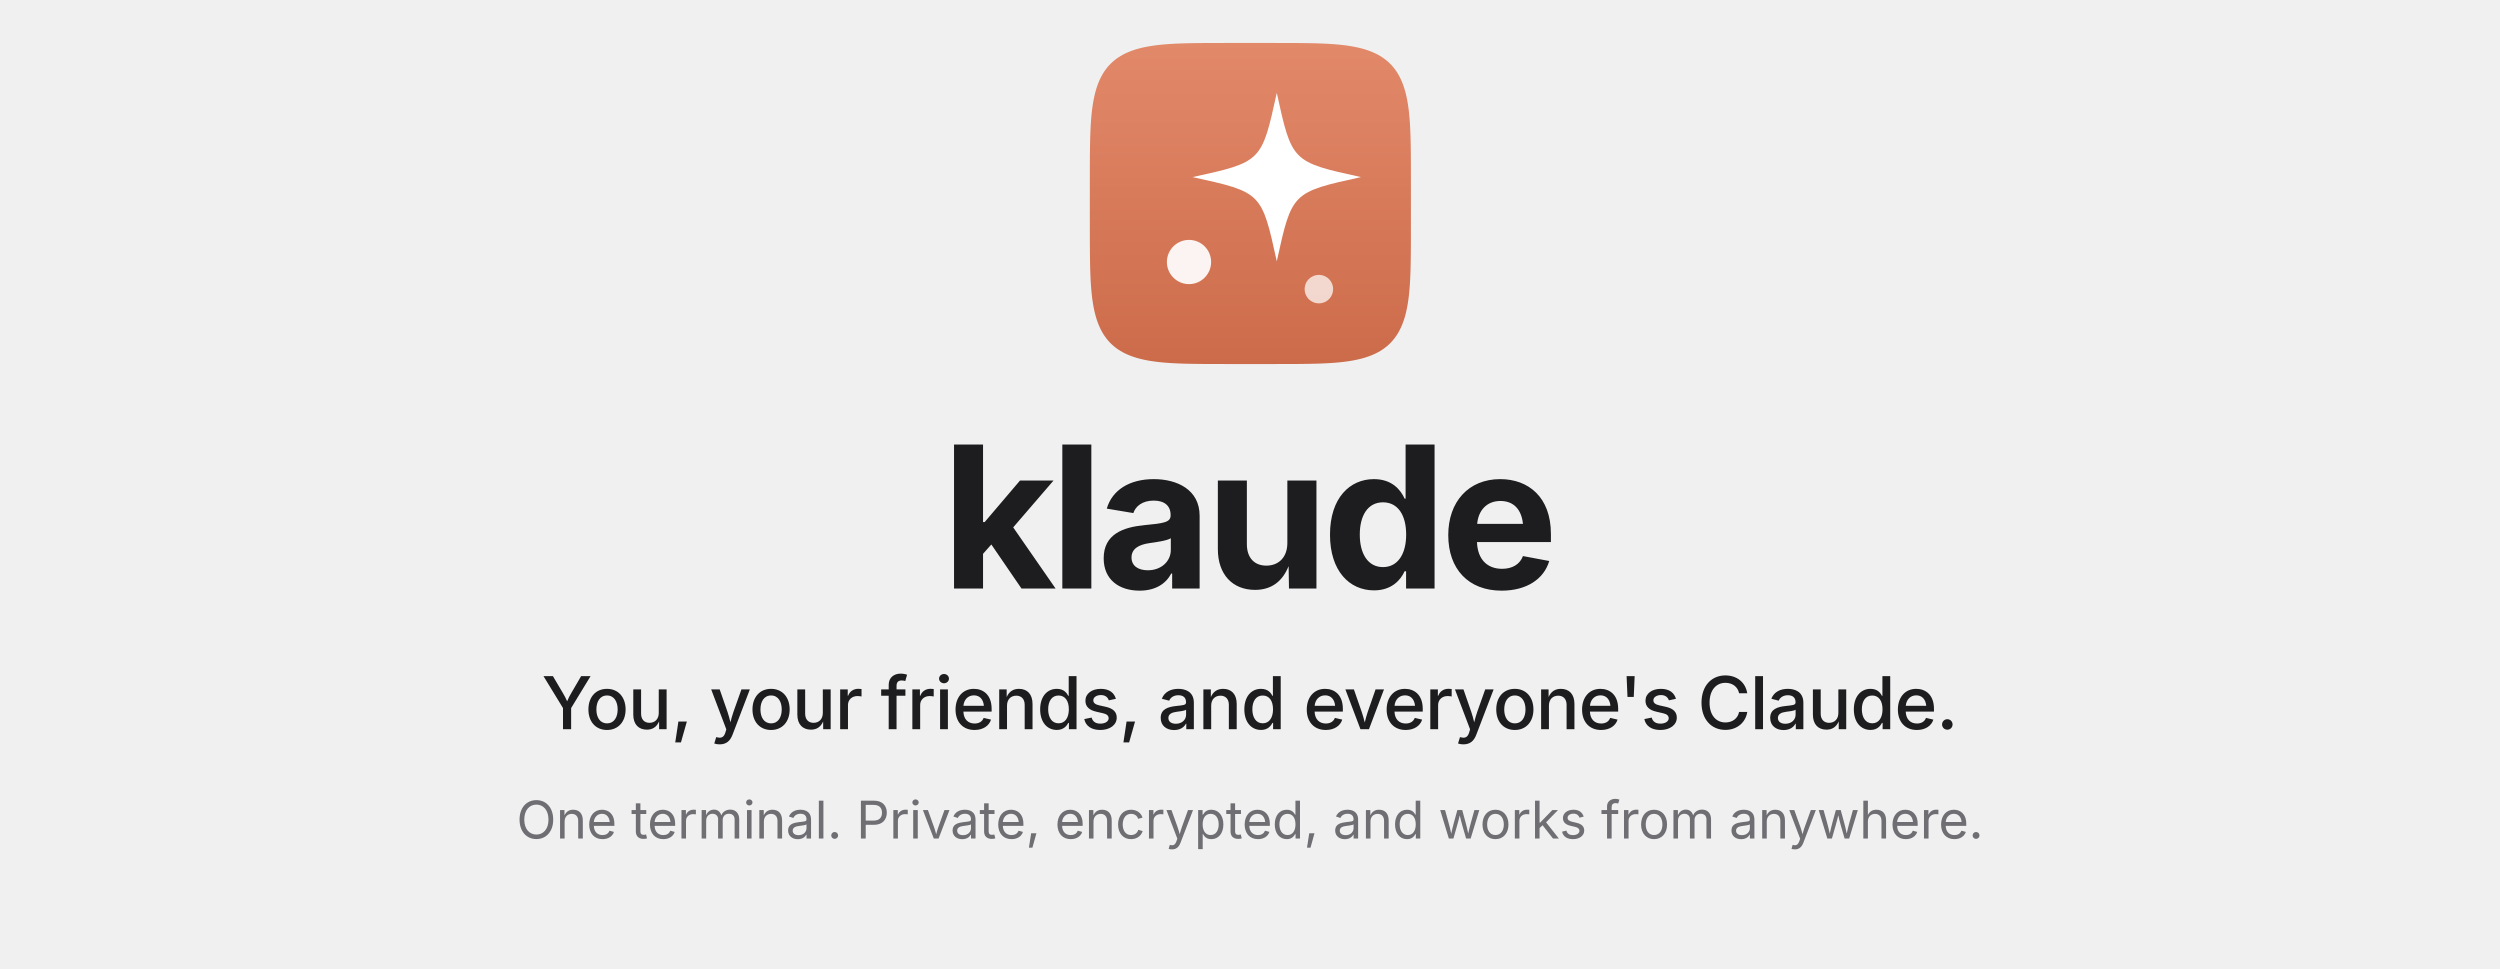
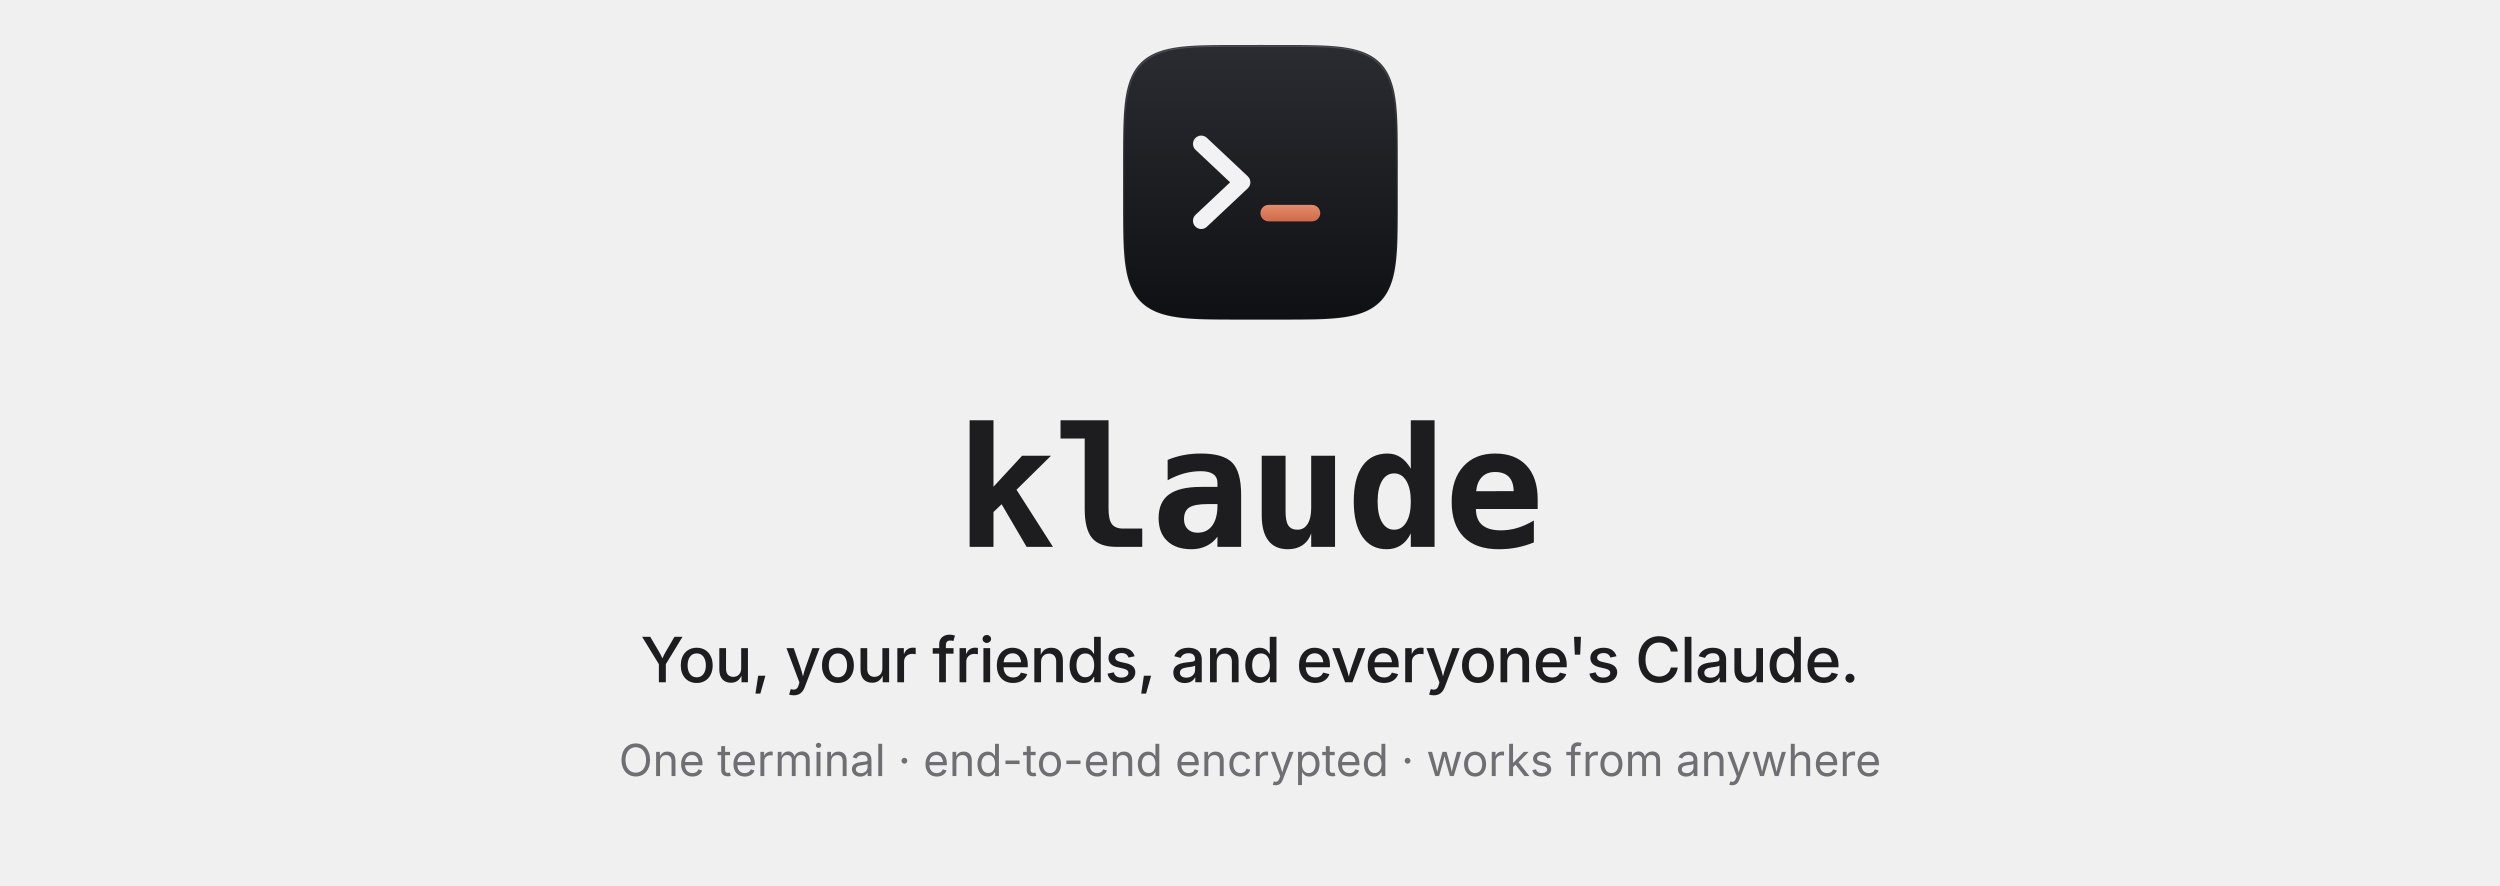
- <svg xmlns="http://www.w3.org/2000/svg" width="960" height="372" viewBox="0 0 960 372" role="img" aria-label="klaude — group chat for you, your friends, and everyone's Claude">
-   <g transform="translate(410 8) scale(0.137)">
+ <svg xmlns="http://www.w3.org/2000/svg" width="960" height="340" viewBox="0 0 960 340" role="img" aria-label="klaude: you, your friends, and everyone's Claude">
+   <g transform="translate(424 10) scale(0.1172)">
    <defs>
      <linearGradient id="blbg" x1="0" y1="0" x2="0" y2="1">
-         <stop offset="0" stop-color="#E2896A" />
-         <stop offset="1" stop-color="#CC6B4A" />
+         <stop offset="0" stop-color="#2A2C31" />
+         <stop offset="1" stop-color="#0F1013" />
+       </linearGradient>
+       <linearGradient id="blrim" x1="0" y1="0" x2="0" y2="1">
+         <stop offset="0" stop-color="#FFFFFF" stop-opacity="0.16" />
+         <stop offset="0.35" stop-color="#FFFFFF" stop-opacity="0.04" />
+         <stop offset="1" stop-color="#FFFFFF" stop-opacity="0" />
+       </linearGradient>
+       <linearGradient id="blcursor" x1="0" y1="0" x2="0" y2="1">
+         <stop offset="0" stop-color="#E58C6C" />
+         <stop offset="1" stop-color="#CF6A48" />
      </linearGradient>
    </defs>
    <path d="M962.00,512.00 L961.94,616.80 L961.75,650.27 L961.44,674.58 L961.01,694.35 L960.46,711.29 L959.78,726.26 L958.97,739.75 L958.04,752.08 L956.98,763.47 L955.80,774.07 L954.49,783.99 L953.06,793.32 L951.49,802.14 L949.80,810.50 L947.97,818.44 L946.01,826.01 L943.92,833.22 L941.70,840.12 L939.34,846.72 L936.84,853.04 L934.20,859.09 L931.42,864.90 L928.50,870.48 L925.42,875.83 L922.20,880.97 L918.83,885.90 L915.30,890.64 L911.62,895.19 L907.77,899.56 L903.75,903.75 L899.56,907.77 L895.19,911.62 L890.64,915.30 L885.90,918.83 L880.97,922.20 L875.83,925.42 L870.48,928.50 L864.90,931.42 L859.09,934.20 L853.04,936.84 L846.72,939.34 L840.12,941.70 L833.22,943.92 L826.01,946.01 L818.44,947.97 L810.50,949.80 L802.14,951.49 L793.32,953.06 L783.99,954.49 L774.07,955.80 L763.47,956.98 L752.08,958.04 L739.75,958.97 L726.26,959.78 L711.29,960.46 L694.35,961.01 L674.58,961.44 L650.27,961.75 L616.80,961.94 L512.00,962.00 L407.20,961.94 L373.73,961.75 L349.42,961.44 L329.65,961.01 L312.71,960.46 L297.74,959.78 L284.25,958.97 L271.92,958.04 L260.53,956.98 L249.93,955.80 L240.01,954.49 L230.68,953.06 L221.86,951.49 L213.50,949.80 L205.56,947.97 L197.99,946.01 L190.78,943.92 L183.88,941.70 L177.28,939.34 L170.96,936.84 L164.91,934.20 L159.10,931.42 L153.52,928.50 L148.17,925.42 L143.03,922.20 L138.10,918.83 L133.36,915.30 L128.81,911.62 L124.44,907.77 L120.25,903.75 L116.23,899.56 L112.38,895.19 L108.70,890.64 L105.17,885.90 L101.80,880.97 L98.58,875.83 L95.50,870.48 L92.58,864.90 L89.80,859.09 L87.16,853.04 L84.66,846.72 L82.30,840.12 L80.08,833.22 L77.99,826.01 L76.03,818.44 L74.20,810.50 L72.51,802.14 L70.94,793.32 L69.51,783.99 L68.20,774.07 L67.02,763.47 L65.96,752.08 L65.03,739.75 L64.22,726.26 L63.54,711.29 L62.99,694.35 L62.56,674.58 L62.25,650.27 L62.06,616.80 L62.00,512.00 L62.06,407.20 L62.25,373.73 L62.56,349.42 L62.99,329.65 L63.54,312.71 L64.22,297.74 L65.03,284.25 L65.96,271.92 L67.02,260.53 L68.20,249.93 L69.51,240.01 L70.94,230.68 L72.51,221.86 L74.20,213.50 L76.03,205.56 L77.99,197.99 L80.08,190.78 L82.30,183.88 L84.66,177.28 L87.16,170.96 L89.80,164.91 L92.58,159.10 L95.50,153.52 L98.58,148.17 L101.80,143.03 L105.17,138.10 L108.70,133.36 L112.38,128.81 L116.23,124.44 L120.25,120.25 L124.44,116.23 L128.81,112.38 L133.36,108.70 L138.10,105.17 L143.03,101.80 L148.17,98.58 L153.52,95.50 L159.10,92.58 L164.91,89.80 L170.96,87.16 L177.28,84.66 L183.88,82.30 L190.78,80.08 L197.99,77.99 L205.56,76.03 L213.50,74.20 L221.86,72.51 L230.68,70.94 L240.01,69.51 L249.93,68.20 L260.53,67.02 L271.92,65.96 L284.25,65.03 L297.74,64.22 L312.71,63.54 L329.65,62.99 L349.42,62.56 L373.73,62.25 L407.20,62.06 L512.00,62.00 L616.80,62.06 L650.27,62.25 L674.58,62.56 L694.35,62.99 L711.29,63.54 L726.26,64.22 L739.75,65.03 L752.08,65.96 L763.47,67.02 L774.07,68.20 L783.99,69.51 L793.32,70.94 L802.14,72.51 L810.50,74.20 L818.44,76.03 L826.01,77.99 L833.22,80.08 L840.12,82.30 L846.72,84.66 L853.04,87.16 L859.09,89.80 L864.90,92.58 L870.48,95.50 L875.83,98.58 L880.97,101.80 L885.90,105.17 L890.64,108.70 L895.19,112.38 L899.56,116.23 L903.75,120.25 L907.77,124.44 L911.62,128.81 L915.30,133.36 L918.83,138.10 L922.20,143.03 L925.42,148.17 L928.50,153.52 L931.42,159.10 L934.20,164.91 L936.84,170.96 L939.34,177.28 L941.70,183.88 L943.92,190.78 L946.01,197.99 L947.97,205.56 L949.80,213.50 L951.49,221.86 L953.06,230.68 L954.49,240.01 L955.80,249.93 L956.98,260.53 L958.04,271.92 L958.97,284.25 L959.78,297.74 L960.46,312.71 L961.01,329.65 L961.44,349.42 L961.75,373.73 L961.94,407.20 Z" fill="url(#blbg)" />
-     <path d="M586,202 C628.48,395.52 628.48,395.52 822,438 C628.48,480.48 628.48,480.48 586,674 C543.52,480.48 543.52,480.48 350,438 C543.52,395.52 543.52,395.52 586,202 Z" fill="#FFFFFF" />
-     <circle cx="340" cy="676" r="62" fill="#FFFFFF" fill-opacity="0.92" />
-     <circle cx="704" cy="752" r="40" fill="#FFFFFF" fill-opacity="0.72" />
+     <path d="M962.00,512.00 L961.94,616.80 L961.75,650.27 L961.44,674.58 L961.01,694.35 L960.46,711.29 L959.78,726.26 L958.97,739.75 L958.04,752.08 L956.98,763.47 L955.80,774.07 L954.49,783.99 L953.06,793.32 L951.49,802.14 L949.80,810.50 L947.97,818.44 L946.01,826.01 L943.92,833.22 L941.70,840.12 L939.34,846.72 L936.84,853.04 L934.20,859.09 L931.42,864.90 L928.50,870.48 L925.42,875.83 L922.20,880.97 L918.83,885.90 L915.30,890.64 L911.62,895.19 L907.77,899.56 L903.75,903.75 L899.56,907.77 L895.19,911.62 L890.64,915.30 L885.90,918.83 L880.97,922.20 L875.83,925.42 L870.48,928.50 L864.90,931.42 L859.09,934.20 L853.04,936.84 L846.72,939.34 L840.12,941.70 L833.22,943.92 L826.01,946.01 L818.44,947.97 L810.50,949.80 L802.14,951.49 L793.32,953.06 L783.99,954.49 L774.07,955.80 L763.47,956.98 L752.08,958.04 L739.75,958.97 L726.26,959.78 L711.29,960.46 L694.35,961.01 L674.58,961.44 L650.27,961.75 L616.80,961.94 L512.00,962.00 L407.20,961.94 L373.73,961.75 L349.42,961.44 L329.65,961.01 L312.71,960.46 L297.74,959.78 L284.25,958.97 L271.92,958.04 L260.53,956.98 L249.93,955.80 L240.01,954.49 L230.68,953.06 L221.86,951.49 L213.50,949.80 L205.56,947.97 L197.99,946.01 L190.78,943.92 L183.88,941.70 L177.28,939.34 L170.96,936.84 L164.91,934.20 L159.10,931.42 L153.52,928.50 L148.17,925.42 L143.03,922.20 L138.10,918.83 L133.36,915.30 L128.81,911.62 L124.44,907.77 L120.25,903.75 L116.23,899.56 L112.38,895.19 L108.70,890.64 L105.17,885.90 L101.80,880.97 L98.58,875.83 L95.50,870.48 L92.58,864.90 L89.80,859.09 L87.16,853.04 L84.66,846.72 L82.30,840.12 L80.08,833.22 L77.99,826.01 L76.03,818.44 L74.20,810.50 L72.51,802.14 L70.94,793.32 L69.51,783.99 L68.20,774.07 L67.02,763.47 L65.96,752.08 L65.03,739.75 L64.22,726.26 L63.54,711.29 L62.99,694.35 L62.56,674.58 L62.25,650.27 L62.06,616.80 L62.00,512.00 L62.06,407.20 L62.25,373.73 L62.56,349.42 L62.99,329.65 L63.54,312.71 L64.22,297.74 L65.03,284.25 L65.96,271.92 L67.02,260.53 L68.20,249.93 L69.51,240.01 L70.94,230.68 L72.51,221.86 L74.20,213.50 L76.03,205.56 L77.99,197.99 L80.08,190.78 L82.30,183.88 L84.66,177.28 L87.16,170.96 L89.80,164.91 L92.58,159.10 L95.50,153.52 L98.58,148.17 L101.80,143.03 L105.17,138.10 L108.70,133.36 L112.38,128.81 L116.23,124.44 L120.25,120.25 L124.44,116.23 L128.81,112.38 L133.36,108.70 L138.10,105.17 L143.03,101.80 L148.17,98.58 L153.52,95.50 L159.10,92.58 L164.91,89.80 L170.96,87.16 L177.28,84.66 L183.88,82.30 L190.78,80.08 L197.99,77.99 L205.56,76.03 L213.50,74.20 L221.86,72.51 L230.68,70.94 L240.01,69.51 L249.93,68.20 L260.53,67.02 L271.92,65.96 L284.25,65.03 L297.74,64.22 L312.71,63.54 L329.65,62.99 L349.42,62.56 L373.73,62.25 L407.20,62.06 L512.00,62.00 L616.80,62.06 L650.27,62.25 L674.58,62.56 L694.35,62.99 L711.29,63.54 L726.26,64.22 L739.75,65.03 L752.08,65.96 L763.47,67.02 L774.07,68.20 L783.99,69.51 L793.32,70.94 L802.14,72.51 L810.50,74.20 L818.44,76.03 L826.01,77.99 L833.22,80.08 L840.12,82.30 L846.72,84.66 L853.04,87.16 L859.09,89.80 L864.90,92.58 L870.48,95.50 L875.83,98.58 L880.97,101.80 L885.90,105.17 L890.64,108.70 L895.19,112.38 L899.56,116.23 L903.75,120.25 L907.77,124.44 L911.62,128.81 L915.30,133.36 L918.83,138.10 L922.20,143.03 L925.42,148.17 L928.50,153.52 L931.42,159.10 L934.20,164.91 L936.84,170.96 L939.34,177.28 L941.70,183.88 L943.92,190.78 L946.01,197.99 L947.97,205.56 L949.80,213.50 L951.49,221.86 L953.06,230.68 L954.49,240.01 L955.80,249.93 L956.98,260.53 L958.04,271.92 L958.97,284.25 L959.78,297.74 L960.46,312.71 L961.01,329.65 L961.44,349.42 L961.75,373.73 L961.94,407.20 Z" fill="none" stroke="#FFFFFF" stroke-opacity="0.09" stroke-width="3" />
+     <path d="M958.00,512.00 L957.94,615.87 L957.76,649.04 L957.45,673.14 L957.02,692.73 L956.47,709.52 L955.80,724.36 L955.00,737.73 L954.08,749.95 L953.03,761.23 L951.86,771.74 L950.56,781.57 L949.14,790.82 L947.59,799.56 L945.91,807.85 L944.10,815.72 L942.16,823.21 L940.09,830.37 L937.88,837.20 L935.54,843.74 L933.06,850.00 L930.45,856.01 L927.69,861.77 L924.79,867.29 L921.75,872.60 L918.56,877.69 L915.21,882.58 L911.72,887.28 L908.06,891.79 L904.25,896.11 L900.27,900.27 L896.11,904.25 L891.79,908.06 L887.28,911.72 L882.58,915.21 L877.69,918.56 L872.60,921.75 L867.29,924.79 L861.77,927.69 L856.01,930.45 L850.00,933.06 L843.74,935.54 L837.20,937.88 L830.37,940.09 L823.21,942.16 L815.72,944.10 L807.85,945.91 L799.56,947.59 L790.82,949.14 L781.57,950.56 L771.74,951.86 L761.23,953.03 L749.95,954.08 L737.73,955.00 L724.36,955.80 L709.52,956.47 L692.73,957.02 L673.14,957.45 L649.04,957.76 L615.87,957.94 L512.00,958.00 L408.13,957.94 L374.96,957.76 L350.86,957.45 L331.27,957.02 L314.48,956.47 L299.64,955.80 L286.27,955.00 L274.05,954.08 L262.77,953.03 L252.26,951.86 L242.43,950.56 L233.18,949.14 L224.44,947.59 L216.15,945.91 L208.28,944.10 L200.79,942.16 L193.63,940.09 L186.80,937.88 L180.26,935.54 L174.00,933.06 L167.99,930.45 L162.23,927.69 L156.71,924.79 L151.40,921.75 L146.31,918.56 L141.42,915.21 L136.72,911.72 L132.21,908.06 L127.89,904.25 L123.73,900.27 L119.75,896.11 L115.94,891.79 L112.28,887.28 L108.79,882.58 L105.44,877.69 L102.25,872.60 L99.21,867.29 L96.31,861.77 L93.55,856.01 L90.94,850.00 L88.46,843.74 L86.12,837.20 L83.91,830.37 L81.84,823.21 L79.90,815.72 L78.09,807.85 L76.41,799.56 L74.86,790.82 L73.44,781.57 L72.14,771.74 L70.97,761.23 L69.92,749.95 L69.00,737.73 L68.20,724.36 L67.53,709.52 L66.98,692.73 L66.55,673.14 L66.24,649.04 L66.06,615.87 L66.00,512.00 L66.06,408.13 L66.24,374.96 L66.55,350.86 L66.98,331.27 L67.53,314.48 L68.20,299.64 L69.00,286.27 L69.92,274.05 L70.97,262.77 L72.14,252.26 L73.44,242.43 L74.86,233.18 L76.41,224.44 L78.09,216.15 L79.90,208.28 L81.84,200.79 L83.91,193.63 L86.12,186.80 L88.46,180.26 L90.94,174.00 L93.55,167.99 L96.31,162.23 L99.21,156.71 L102.25,151.40 L105.44,146.31 L108.79,141.42 L112.28,136.72 L115.94,132.21 L119.75,127.89 L123.73,123.73 L127.89,119.75 L132.21,115.94 L136.72,112.28 L141.42,108.79 L146.31,105.44 L151.40,102.25 L156.71,99.21 L162.23,96.31 L167.99,93.55 L174.00,90.94 L180.26,88.46 L186.80,86.12 L193.63,83.91 L200.79,81.84 L208.28,79.90 L216.15,78.09 L224.44,76.41 L233.18,74.86 L242.43,73.44 L252.26,72.14 L262.77,70.97 L274.05,69.92 L286.27,69.00 L299.64,68.20 L314.48,67.53 L331.27,66.98 L350.86,66.55 L374.96,66.24 L408.13,66.06 L512.00,66.00 L615.87,66.06 L649.04,66.24 L673.14,66.55 L692.73,66.98 L709.52,67.53 L724.36,68.20 L737.73,69.00 L749.95,69.92 L761.23,70.97 L771.74,72.14 L781.57,73.44 L790.82,74.86 L799.56,76.41 L807.85,78.09 L815.72,79.90 L823.21,81.84 L830.37,83.91 L837.20,86.12 L843.74,88.46 L850.00,90.94 L856.01,93.55 L861.77,96.31 L867.29,99.21 L872.60,102.25 L877.69,105.44 L882.58,108.79 L887.28,112.28 L891.79,115.94 L896.11,119.75 L900.27,123.73 L904.25,127.89 L908.06,132.21 L911.72,136.72 L915.21,141.42 L918.56,146.31 L921.75,151.40 L924.79,156.71 L927.69,162.23 L930.45,167.99 L933.06,174.00 L935.54,180.26 L937.88,186.80 L940.09,193.63 L942.16,200.79 L944.10,208.28 L945.91,216.15 L947.59,224.44 L949.14,233.18 L950.56,242.43 L951.86,252.26 L953.03,262.77 L954.08,274.05 L955.00,286.27 L955.80,299.64 L956.47,314.48 L957.02,331.27 L957.45,350.86 L957.76,374.96 L957.94,408.13 Z" fill="none" stroke="url(#blrim)" stroke-width="4" />
+     <path d="M318 386 L452 512 L318 638" fill="none" stroke="#F2F2F4" stroke-width="54" stroke-linecap="round" stroke-linejoin="round" />
+     <rect x="512" y="586" width="196" height="54" rx="27" fill="url(#blcursor)" />
  </g>
-   <text x="480" y="226" text-anchor="middle" font-family="-apple-system, BlinkMacSystemFont, 'SF Pro Display', 'Segoe UI', Inter, Helvetica, Arial, sans-serif" font-size="76" font-weight="700" letter-spacing="-2.5" fill="#1D1D1F">klaude</text>
-   <text x="480" y="280" text-anchor="middle" font-family="-apple-system, BlinkMacSystemFont, 'SF Pro Display', 'Segoe UI', Inter, Helvetica, Arial, sans-serif" font-size="28" font-weight="500" letter-spacing="-0.4" fill="#1D1D1F">You, your friends, and everyone's Claude.</text>
-   <text x="480" y="322" text-anchor="middle" font-family="-apple-system, BlinkMacSystemFont, 'SF Pro Text', 'Segoe UI', Inter, Helvetica, Arial, sans-serif" font-size="20" font-weight="400" letter-spacing="-0.1" fill="#6E6E73">One terminal. Private, encrypted, and works from anywhere.</text>
+   <text x="480" y="210" text-anchor="middle" font-family="ui-monospace, 'SF Mono', SFMono-Regular, Menlo, 'JetBrains Mono', Consolas, monospace" font-size="64" font-weight="600" letter-spacing="-1" fill="#1D1D1F">klaude</text>
+   <text x="480" y="262" text-anchor="middle" font-family="-apple-system, BlinkMacSystemFont, 'SF Pro Text', 'Segoe UI', Inter, Helvetica, Arial, sans-serif" font-size="24" font-weight="500" letter-spacing="-0.3" fill="#1D1D1F">You, your friends, and everyone's Claude.</text>
+   <text x="480" y="298" text-anchor="middle" font-family="-apple-system, BlinkMacSystemFont, 'SF Pro Text', 'Segoe UI', Inter, Helvetica, Arial, sans-serif" font-size="17" font-weight="400" fill="#6E6E73">One terminal · end-to-end encrypted · works from anywhere</text>
</svg>
